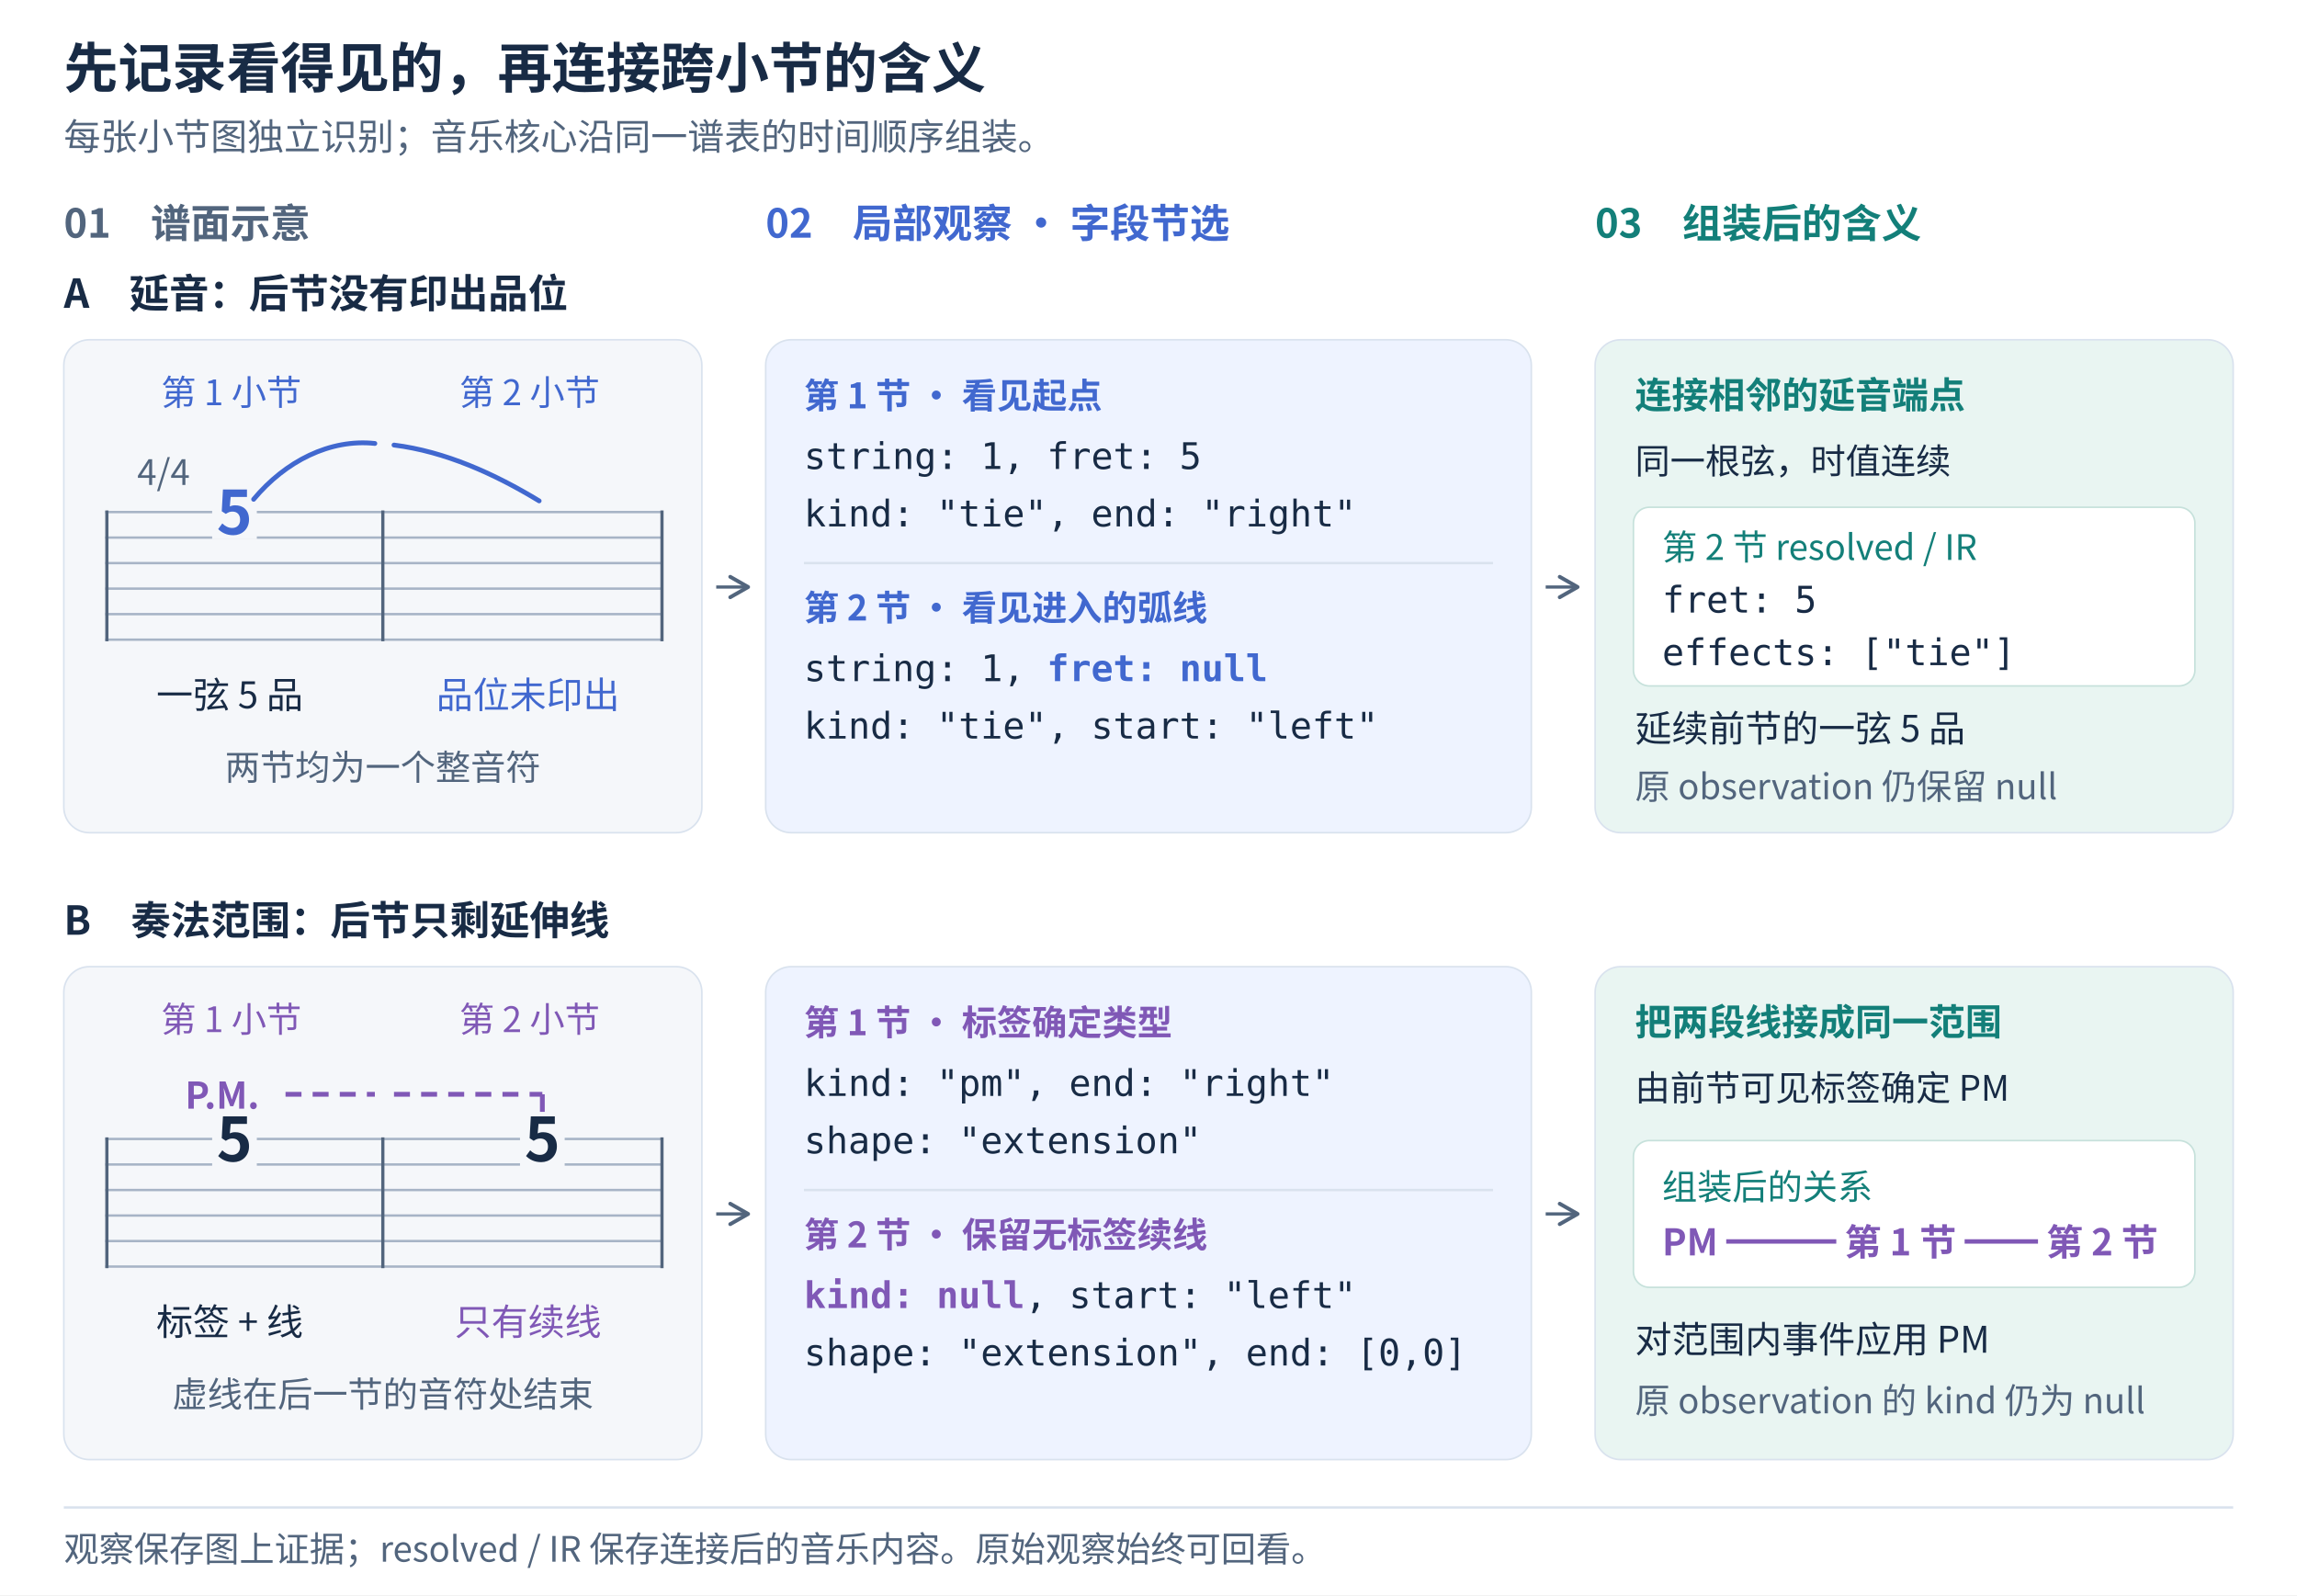
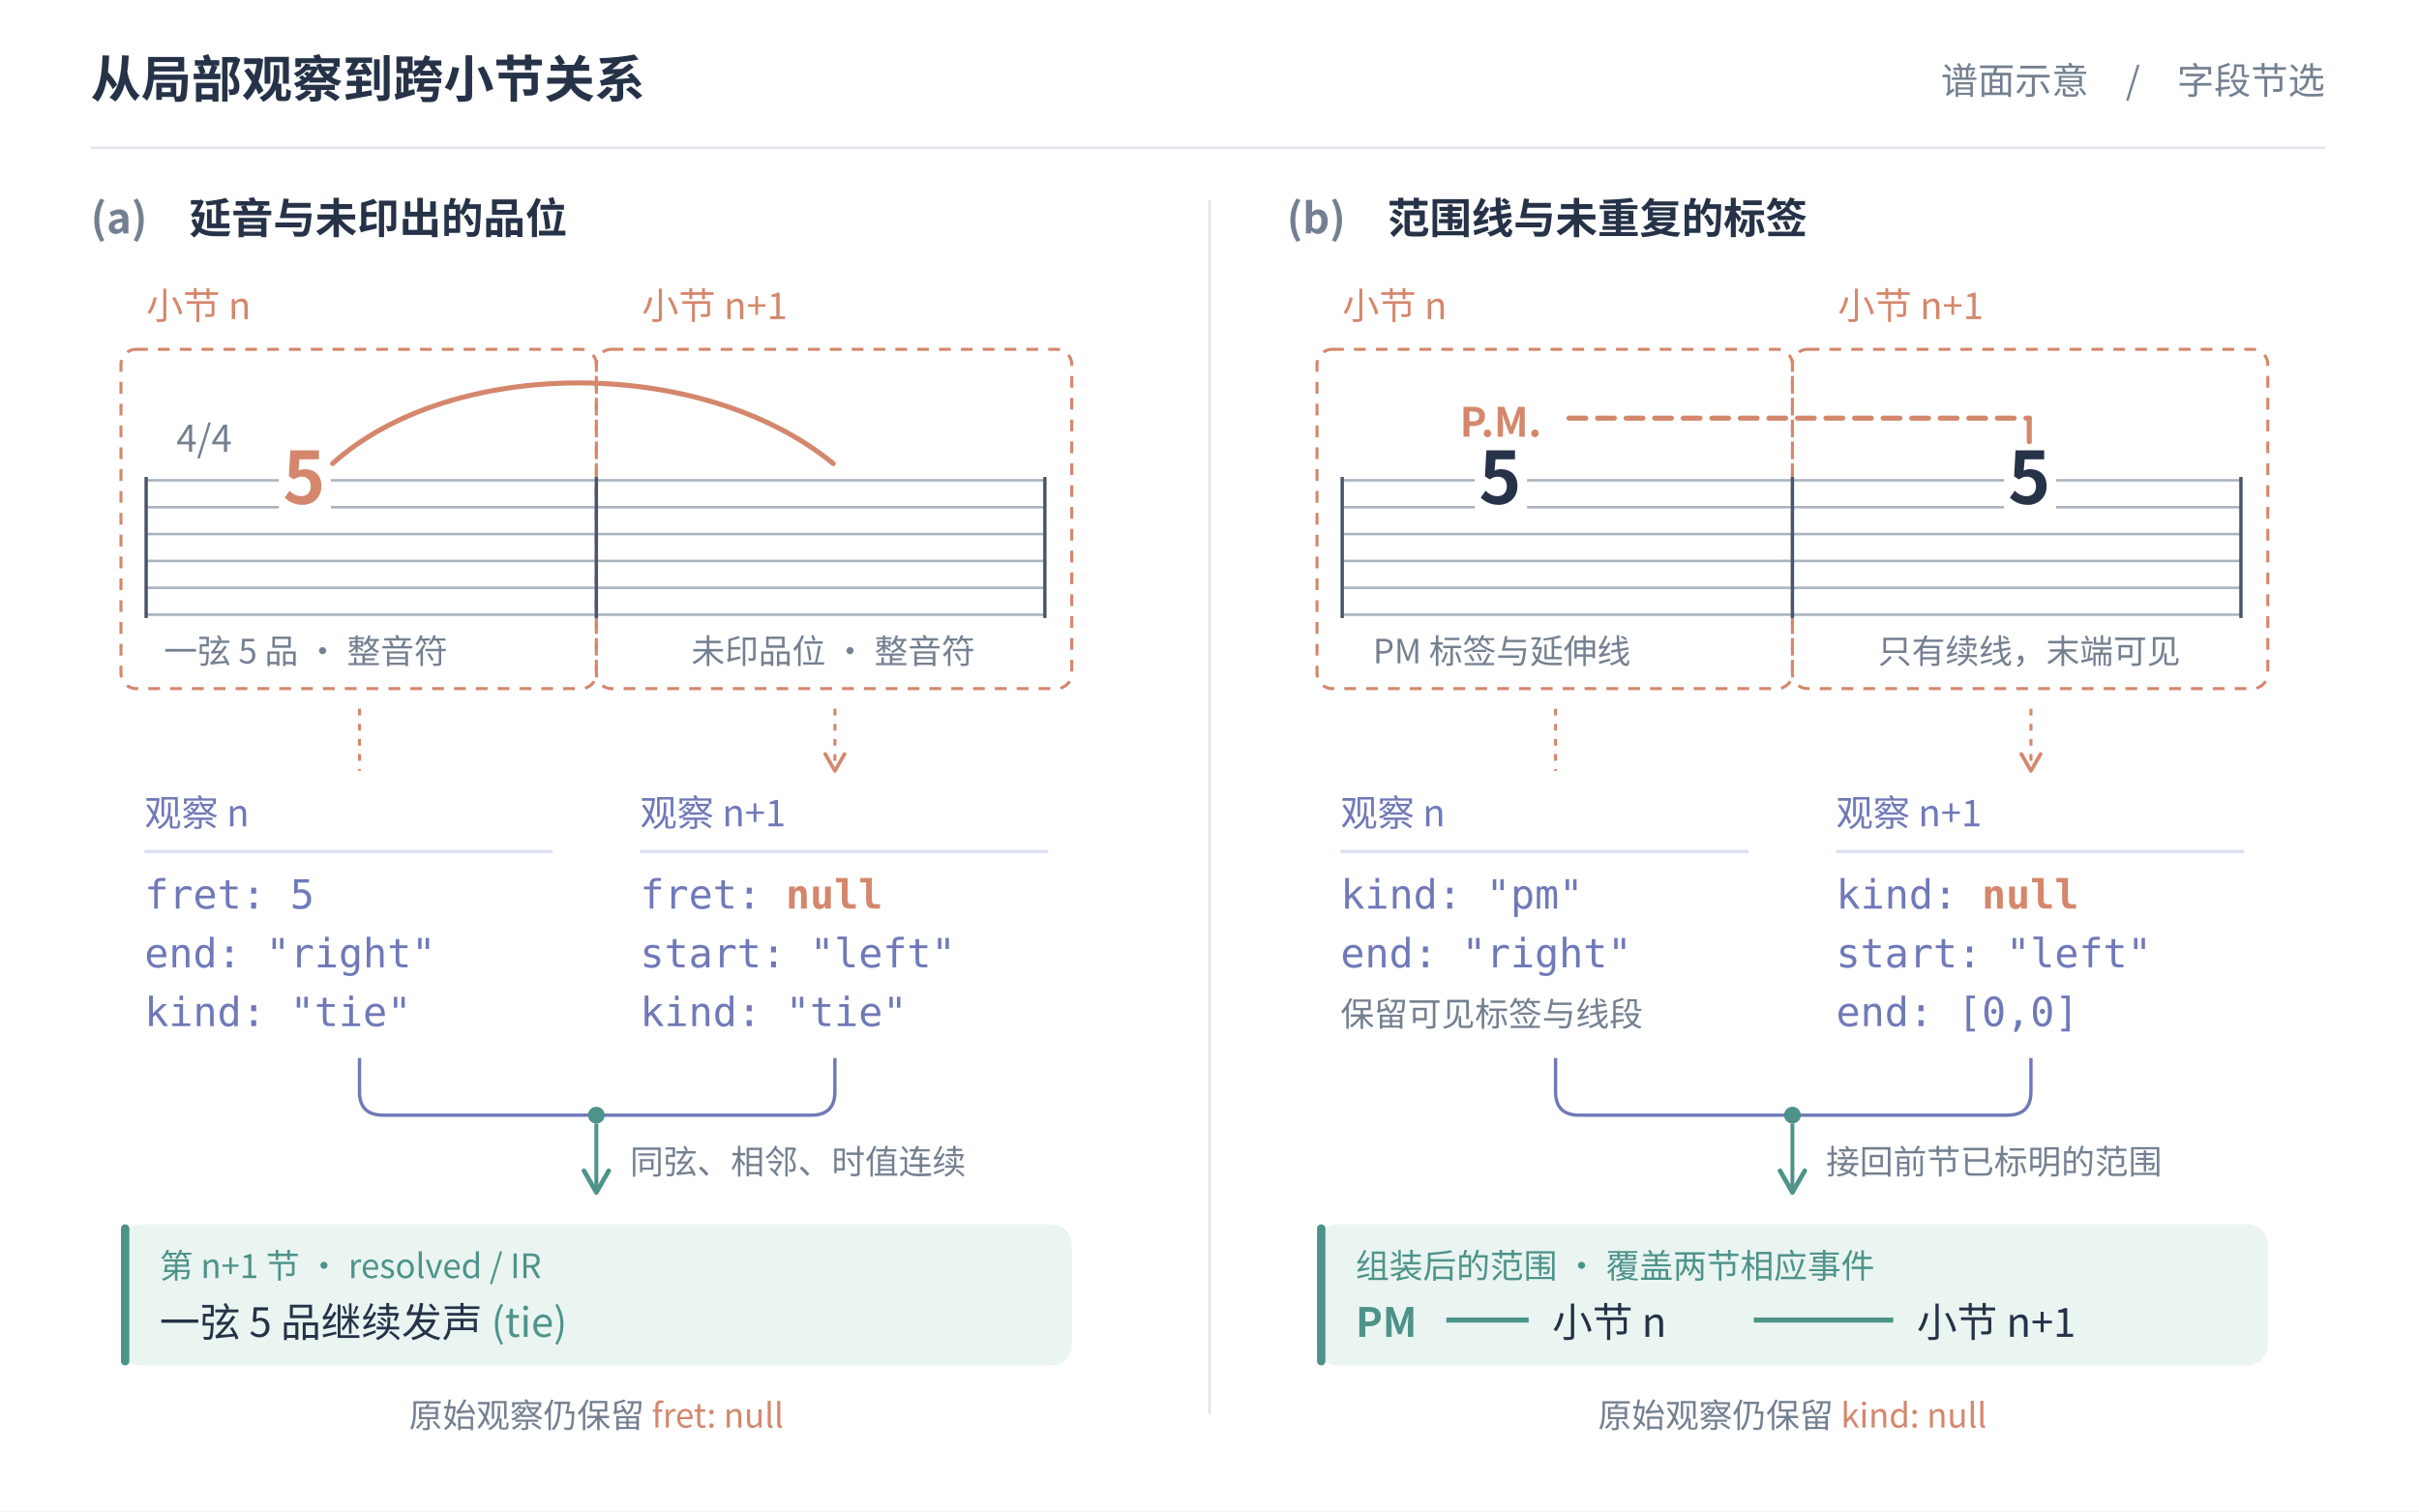
- <svg xmlns="http://www.w3.org/2000/svg" width="1440" height="1000" viewBox="0 0 1440 1000" role="img" aria-labelledby="title desc">
+ <svg xmlns="http://www.w3.org/2000/svg" width="1440" height="900" viewBox="0 0 1440 900" role="img" aria-labelledby="title desc">
  <defs>
    <style>
-       text { font-family: 'Noto Sans CJK SC', 'Microsoft YaHei', sans-serif; fill: #182B45; }
-       .title { font-size: 34px; font-weight: 700; }
-       .subtitle { font-size: 23px; fill: #52657D; }
+       text { font-family: 'Noto Sans CJK SC', 'Microsoft YaHei', sans-serif; fill: #263247; }
+       .title { font-size: 30px; font-weight: 700; }
      .heading { font-size: 25px; font-weight: 700; }
-       .body { font-size: 23px; }
-       .small { font-size: 22px; }
-       .muted { fill: #52657D; }
-       .blue { fill: #4168CF; }
-       .teal { fill: #137F79; }
-       .purple { fill: #8058B6; }
-       .code { font-family: 'DejaVu Sans Mono', 'Noto Sans CJK SC', 'Microsoft YaHei', monospace; font-size: 23px; }
-       .staff { fill: none; stroke: #A7B4C6; stroke-width: 1.5; }
-       .bar { stroke: #52657D; stroke-width: 2; }
+       .body { font-size: 24px; }
+       .label { font-size: 22px; }
+       .note { font-size: 20px; fill: #748091; }
+       .muted { fill: #748091; }
+       .coral { fill: #D4876C; }
+       .indigo { fill: #7079B8; }
+       .teal { fill: #4D938A; }
+       .code { font-family: 'DejaVu Sans Mono', 'Noto Sans CJK SC', 'Microsoft YaHei', monospace; font-size: 24px; fill: #7079B8; }
+       .staff { fill: none; stroke: #AAB3BF; stroke-width: 1.5; }
+       .bar { fill: none; stroke: #48556A; stroke-width: 2; }
+       .crop { fill: none; stroke: #D4876C; stroke-width: 1.8; stroke-dasharray: 7 6; }
+       .evidence { fill: none; stroke: #D4876C; stroke-width: 3; stroke-linecap: round; }
+       .observation-link { fill: none; stroke: #7079B8; stroke-width: 2; }
    </style>
-     <marker id="arrow" viewBox="0 0 10 10" refX="8" refY="5" markerWidth="8" markerHeight="8" orient="auto-start-reverse">
-       <path d="M 1 1 L 8 5 L 1 9" fill="none" stroke="#52657D" stroke-width="1.5" stroke-linecap="round" stroke-linejoin="round" />
+     <marker id="coral-arrow" viewBox="0 0 10 10" refX="8" refY="5" markerWidth="8" markerHeight="8" orient="auto">
+       <path d="M1 1 L8 5 L1 9" fill="none" stroke="#D4876C" stroke-width="1.5" stroke-linecap="round" stroke-linejoin="round" />
+     </marker>
+     <marker id="teal-arrow" viewBox="0 0 10 10" refX="8" refY="5" markerWidth="8" markerHeight="8" orient="auto">
+       <path d="M1 1 L8 5 L1 9" fill="none" stroke="#4D938A" stroke-width="1.5" stroke-linecap="round" stroke-linejoin="round" />
    </marker>
  </defs>
-   <rect width="1440" height="1000" fill="#FFFFFF" />
-   <text x="40" y="55" class="title">先记录看得见的，再连接跨小节的含义</text>
-   <text x="40" y="94" class="subtitle">每张小节图独立识别；音乐核心沿同一谱表的时间顺序组装。</text>
-   <text x="40" y="149" class="heading muted">01　谱面示意</text>
-   <text x="480" y="149" class="heading blue">02　局部观察 · 字段节选</text>
-   <text x="1000" y="149" class="heading teal">03　组装后的含义</text>
-   <text x="40" y="193" class="heading">A　延音：后节没有印出品位</text>
-   <rect x="40" y="213" width="400" height="309" rx="16" fill="#F5F7FA" stroke="#D9E2EE" />
-   <rect x="480" y="213" width="480" height="309" rx="16" fill="#EEF3FF" stroke="#D9E2EE" />
-   <rect x="1000" y="213" width="400" height="309" rx="16" fill="#E9F5F2" stroke="#D9E2EE" />
-   <path d="M449 368 H469" fill="none" stroke="#52657D" stroke-width="2" marker-end="url(#arrow)" />
-   <path d="M969 368 H989" fill="none" stroke="#52657D" stroke-width="2" marker-end="url(#arrow)" />
-   <text x="145" y="254" text-anchor="middle" class="small blue">第 1 小节</text>
-   <text x="332" y="254" text-anchor="middle" class="small blue">第 2 小节</text>
+   <rect width="1440" height="900" fill="#FFFFFF" />
+   <text x="54" y="58" class="title">从局部观察到跨小节关系</text>
+   <text x="1384" y="56" text-anchor="end" class="label muted">谱面示意　/　字段节选</text>
+   <path d="M54 88 H1384" stroke="#E1E5EB" stroke-width="1.5" />
+   <path d="M720 119 V842" stroke="#E1E5EB" stroke-width="1.5" />
+   <text x="54" y="139" class="heading">
+     <tspan class="muted">(a)</tspan>　延音与未印出的品位</text>
+   <text x="87" y="190" class="label coral">小节 n</text>
+   <text x="382" y="190" class="label coral">小节 n+1</text>
+   <rect x="72" y="208" width="283" height="202" rx="9" class="crop" />
+   <rect x="355" y="208" width="283" height="202" rx="9" class="crop" />
  <g class="staff">
-     <path d="M66 321 H415 M66 337 H415 M66 353 H415 M66 369 H415 M66 385 H415 M66 401 H415" />
+     <path d="M87 286 H622 M87 302 H622 M87 318 H622 M87 334 H622 M87 350 H622 M87 366 H622" />
  </g>
-   <path d="M67 320 V402 M240 320 V402 M415 320 V402" class="bar" />
-   <text x="86" y="304" class="small muted">4/4</text>
-   <rect x="133" y="304" width="28" height="34" fill="#F5F7FA" />
-   <text x="147" y="335" text-anchor="middle" font-size="38" font-weight="700" class="blue">5</text>
-   <path d="M159 313 C179 289 207 275 235 278 M247 279 C279 283 310 297 338 314" fill="none" stroke="#4168CF" stroke-width="3" stroke-linecap="round" />
-   <text x="144" y="444" text-anchor="middle" class="body">一弦 5 品</text>
-   <text x="331" y="444" text-anchor="middle" class="body blue">品位未印出</text>
-   <text x="240" y="489" text-anchor="middle" class="small muted">两节均为一个整音符</text>
-   <text x="504" y="256" class="small blue" font-weight="700">第 1 节 · 看见起点</text>
-   <text x="504" y="294" class="code">string: 1, fret: 5</text>
-   <text x="504" y="330" class="code">kind: "tie", end: "right"</text>
-   <path d="M504 353 H936" stroke="#D9E2EE" stroke-width="1.5" />
-   <text x="504" y="389" class="small blue" font-weight="700">第 2 节 · 看见进入的弧线</text>
-   <text x="504" y="427" class="code">string: 1, <tspan fill="#4168CF" font-weight="700">fret: null</tspan>
+   <path d="M87 284 V368 M355 284 V368 M622 284 V368" class="bar" />
+   <text x="105" y="269" class="label muted">4/4</text>
+   <rect x="166" y="266" width="31" height="38" fill="#FFFFFF" />
+   <text x="181" y="300" text-anchor="middle" font-size="43" font-weight="700" class="coral">5</text>
+   <path d="M198 276 C269 212 418 212 496 276" class="evidence" />
+   <text x="182" y="395" text-anchor="middle" class="note">一弦 5 品 · 整音符</text>
+   <text x="496" y="395" text-anchor="middle" class="note">未印品位 · 整音符</text>
+   <path d="M214 422 V459 M497 422 V459" fill="none" stroke="#D4876C" stroke-width="1.8" stroke-dasharray="4 5" marker-end="url(#coral-arrow)" />
+   <text x="86" y="492" class="label indigo">观察 n</text>
+   <text x="381" y="492" class="label indigo">观察 n+1</text>
+   <path d="M86 507 H329 M381 507 H624" stroke="#DCE0F0" stroke-width="2" />
+   <text x="86" y="541" class="code">fret: 5</text>
+   <text x="381" y="541" class="code">fret: <tspan fill="#D4876C" font-weight="700">null</tspan>
  </text>
-   <text x="504" y="463" class="code">kind: "tie", start: "left"</text>
-   <text x="1025" y="256" class="body teal" font-weight="700">连接相邻的延音端点</text>
-   <text x="1025" y="297" class="small">同一根弦，时值连续</text>
-   <rect x="1024" y="318" width="352" height="112" rx="10" fill="#FFFFFF" stroke="#C6E1DB" />
-   <text x="1042" y="351" class="small teal">第 2 节 resolved / IR</text>
-   <text x="1042" y="384" class="code">fret: 5</text>
-   <text x="1042" y="417" class="code">effects: ["tie"]</text>
-   <text x="1025" y="465" class="body">延续前节的一弦 5 品</text>
-   <text x="1025" y="501" class="small muted">原 observation 仍保留 null</text>
-   <text x="40" y="586" class="heading">B　奏法范围：后节只剩延伸线</text>
-   <rect x="40" y="606" width="400" height="309" rx="16" fill="#F5F7FA" stroke="#D9E2EE" />
-   <rect x="480" y="606" width="480" height="309" rx="16" fill="#EEF3FF" stroke="#D9E2EE" />
-   <rect x="1000" y="606" width="400" height="309" rx="16" fill="#E9F5F2" stroke="#D9E2EE" />
-   <path d="M449 761 H469" fill="none" stroke="#52657D" stroke-width="2" marker-end="url(#arrow)" />
-   <path d="M969 761 H989" fill="none" stroke="#52657D" stroke-width="2" marker-end="url(#arrow)" />
-   <text x="145" y="647" text-anchor="middle" class="small purple">第 1 小节</text>
-   <text x="332" y="647" text-anchor="middle" class="small purple">第 2 小节</text>
+   <text x="86" y="576" class="code">end: "right"</text>
+   <text x="381" y="576" class="code">start: "left"</text>
+   <text x="86" y="611" class="code">kind: "tie"</text>
+   <text x="381" y="611" class="code">kind: "tie"</text>
+   <path d="M214 630 V650 Q214 664 228 664 H355 M497 630 V650 Q497 664 483 664 H355" class="observation-link" />
+   <circle cx="355" cy="664" r="5" fill="#4D938A" />
+   <path d="M355 669 V710" fill="none" stroke="#4D938A" stroke-width="2.3" marker-end="url(#teal-arrow)" />
+   <text x="375" y="699" class="note">同弦、相邻、时值连续</text>
+   <rect x="72" y="729" width="566" height="84" rx="12" fill="#EAF4F1" />
+   <rect x="72" y="729" width="5" height="84" rx="2.5" fill="#4D938A" />
+   <text x="95" y="761" class="note" style="fill:#4D938A">第 n+1 节 · resolved / IR</text>
+   <text x="95" y="796" class="body">一弦 5 品继续发声 <tspan class="teal">(tie)</tspan>
+   </text>
+   <text x="355" y="850" text-anchor="middle" class="note">原始观察仍保留 <tspan fill="#D4876C">fret: null</tspan>
+   </text>
+   <text x="766" y="139" class="heading">
+     <tspan class="muted">(b)</tspan>　范围线与未重复的标签</text>
+   <text x="799" y="190" class="label coral">小节 n</text>
+   <text x="1094" y="190" class="label coral">小节 n+1</text>
+   <rect x="784" y="208" width="283" height="202" rx="9" class="crop" />
+   <rect x="1067" y="208" width="283" height="202" rx="9" class="crop" />
  <g class="staff">
-     <path d="M66 714 H415 M66 730 H415 M66 746 H415 M66 762 H415 M66 778 H415 M66 794 H415" />
+     <path d="M799 286 H1334 M799 302 H1334 M799 318 H1334 M799 334 H1334 M799 350 H1334 M799 366 H1334" />
  </g>
-   <path d="M67 713 V795 M240 713 V795 M415 713 V795" class="bar" />
-   <text x="116" y="695" class="body purple" font-weight="700">P.M.</text>
-   <path d="M179 686 H235 M247 686 H340" fill="none" stroke="#8058B6" stroke-width="3" stroke-dasharray="10 7" />
-   <path d="M340 686 V698" fill="none" stroke="#8058B6" stroke-width="3" />
-   <rect x="133" y="697" width="28" height="34" fill="#F5F7FA" />
-   <rect x="326" y="697" width="28" height="34" fill="#F5F7FA" />
-   <text x="147" y="728" text-anchor="middle" font-size="38" font-weight="700">5</text>
-   <text x="340" y="728" text-anchor="middle" font-size="38" font-weight="700">5</text>
-   <text x="144" y="837" text-anchor="middle" class="body">标签 + 线</text>
-   <text x="331" y="837" text-anchor="middle" class="body purple">只有续线</text>
-   <text x="240" y="882" text-anchor="middle" class="small muted">虚线在后一节的音符处结束</text>
-   <text x="504" y="649" class="small purple" font-weight="700">第 1 节 · 标签确定类型</text>
-   <text x="504" y="687" class="code">kind: "pm", end: "right"</text>
-   <text x="504" y="723" class="code">shape: "extension"</text>
-   <path d="M504 746 H936" stroke="#D9E2EE" stroke-width="1.5" />
-   <text x="504" y="782" class="small purple" font-weight="700">第 2 节 · 保留无标签续线</text>
-   <text x="504" y="820" class="code" fill="#8058B6">
-     <tspan fill="#8058B6" font-weight="700">kind: null</tspan>, start: "left"</text>
-   <text x="504" y="856" class="code">shape: "extension", end: [0,0]</text>
-   <text x="1025" y="649" class="body teal" font-weight="700">把两段线接成同一范围</text>
-   <text x="1025" y="690" class="small">由前节可见标签确定 PM</text>
-   <rect x="1024" y="715" width="352" height="92" rx="10" fill="#FFFFFF" stroke="#C6E1DB" />
-   <text x="1042" y="752" class="small teal">组装后的关系</text>
-   <text x="1042" y="787" class="body purple" font-weight="700">PM ━━━ 第 1 节 ━━ 第 2 节</text>
-   <text x="1025" y="848" class="body">对范围内事件应用 PM</text>
-   <text x="1025" y="886" class="small muted">原 observation 的 kind 仍为 null</text>
-   <path d="M40 945 H1400" stroke="#D9E2EE" stroke-width="1.5" />
-   <text x="40" y="979" class="small muted">观察保存图上证据；resolved / IR 保存连接后的音乐内容。原始观察始终可回看。</text>
+   <path d="M799 284 V368 M1067 284 V368 M1334 284 V368" class="bar" />
+   <text x="869" y="260" class="body coral" font-weight="700">P.M.</text>
+   <path d="M934 249 H1208" class="evidence" stroke-dasharray="10 7" />
+   <path d="M1208 249 V263" class="evidence" />
+   <rect x="878" y="266" width="31" height="38" fill="#FFFFFF" />
+   <rect x="1193" y="266" width="31" height="38" fill="#FFFFFF" />
+   <text x="893" y="300" text-anchor="middle" font-size="43" font-weight="700">5</text>
+   <text x="1208" y="300" text-anchor="middle" font-size="43" font-weight="700">5</text>
+   <text x="894" y="395" text-anchor="middle" class="note">PM 标签与延伸线</text>
+   <text x="1208" y="395" text-anchor="middle" class="note">只有续线，末端可见</text>
+   <path d="M926 422 V459 M1209 422 V459" fill="none" stroke="#D4876C" stroke-width="1.8" stroke-dasharray="4 5" marker-end="url(#coral-arrow)" />
+   <text x="798" y="492" class="label indigo">观察 n</text>
+   <text x="1093" y="492" class="label indigo">观察 n+1</text>
+   <path d="M798 507 H1041 M1093 507 H1336" stroke="#DCE0F0" stroke-width="2" />
+   <text x="798" y="541" class="code">kind: "pm"</text>
+   <text x="1093" y="541" class="code">kind: <tspan fill="#D4876C" font-weight="700">null</tspan>
+   </text>
+   <text x="798" y="576" class="code">end: "right"</text>
+   <text x="1093" y="576" class="code">start: "left"</text>
+   <text x="798" y="611" class="note">保留可见标签与线段</text>
+   <text x="1093" y="611" class="code">end: [0,0]</text>
+   <path d="M926 630 V650 Q926 664 940 664 H1067 M1209 630 V650 Q1209 664 1195 664 H1067" class="observation-link" />
+   <circle cx="1067" cy="664" r="5" fill="#4D938A" />
+   <path d="M1067 669 V710" fill="none" stroke="#4D938A" stroke-width="2.3" marker-end="url(#teal-arrow)" />
+   <text x="1087" y="699" class="note">接回前节已标明的范围</text>
+   <rect x="784" y="729" width="566" height="84" rx="12" fill="#EAF4F1" />
+   <rect x="784" y="729" width="5" height="84" rx="2.5" fill="#4D938A" />
+   <text x="807" y="761" class="note" style="fill:#4D938A">组装后的范围 · 覆盖两节相应事件</text>
+   <text x="807" y="796" class="body teal" font-weight="700">PM</text>
+   <path d="M861 786 H910 M1044 786 H1127" stroke="#4D938A" stroke-width="3" />
+   <text x="924" y="796" class="body">小节 n</text>
+   <text x="1141" y="796" class="body">小节 n+1</text>
+   <text x="1067" y="850" text-anchor="middle" class="note">原始观察仍保留 <tspan fill="#D4876C">kind: null</tspan>
+   </text>
</svg>
